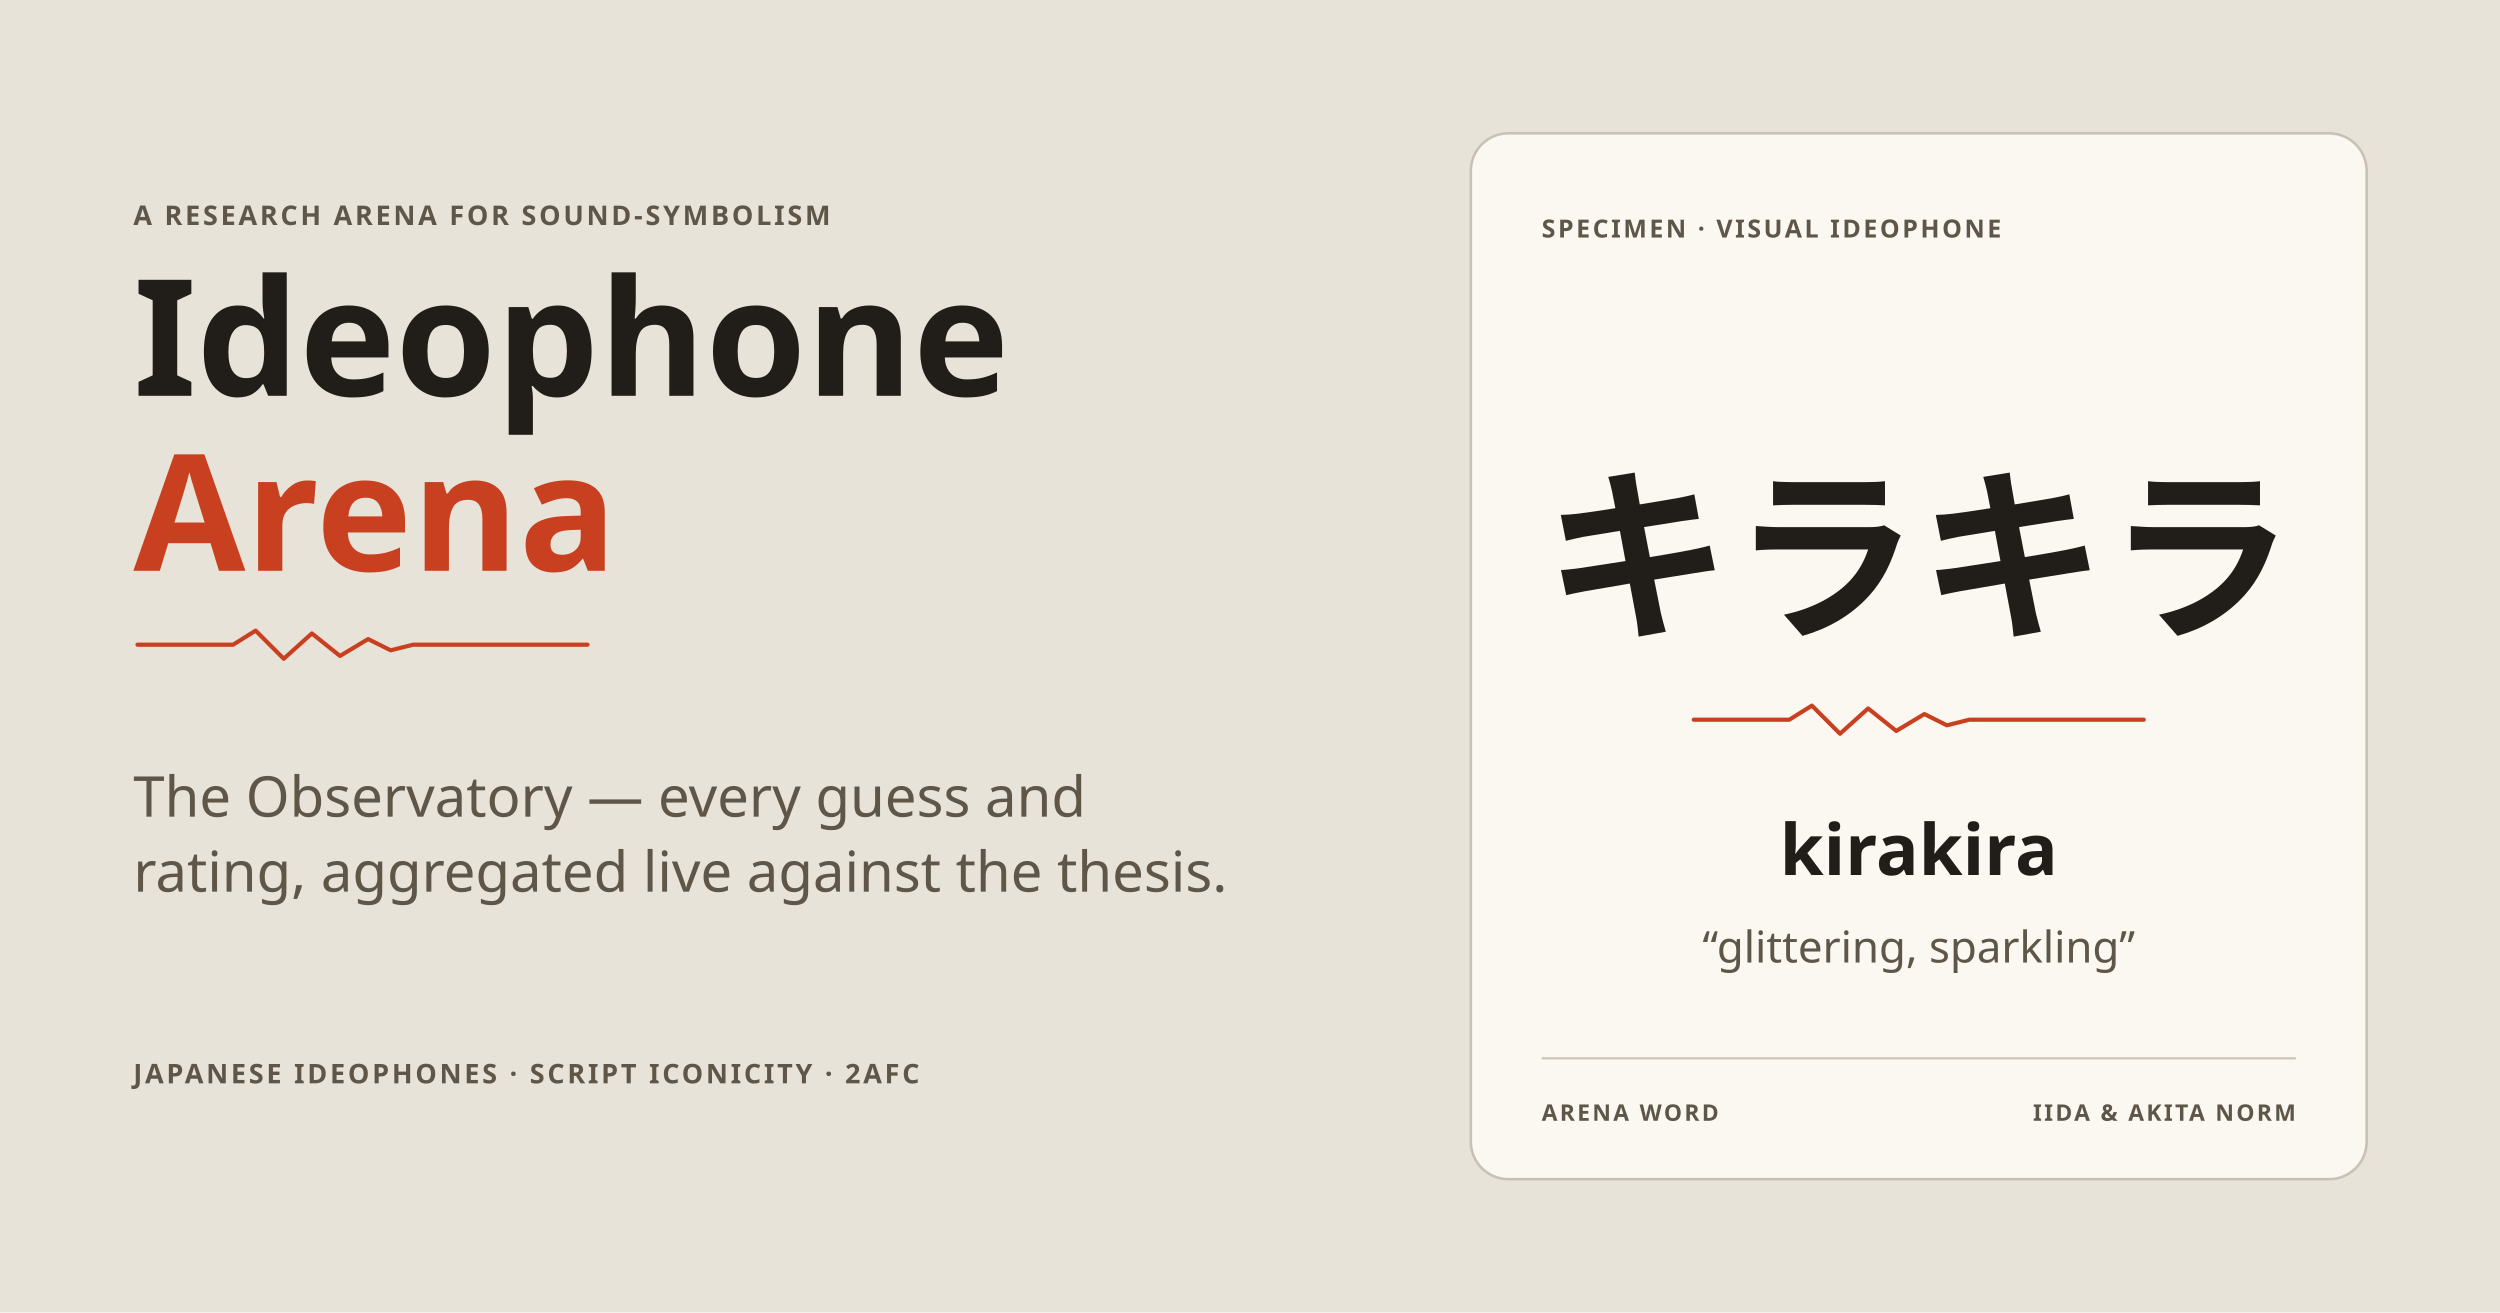
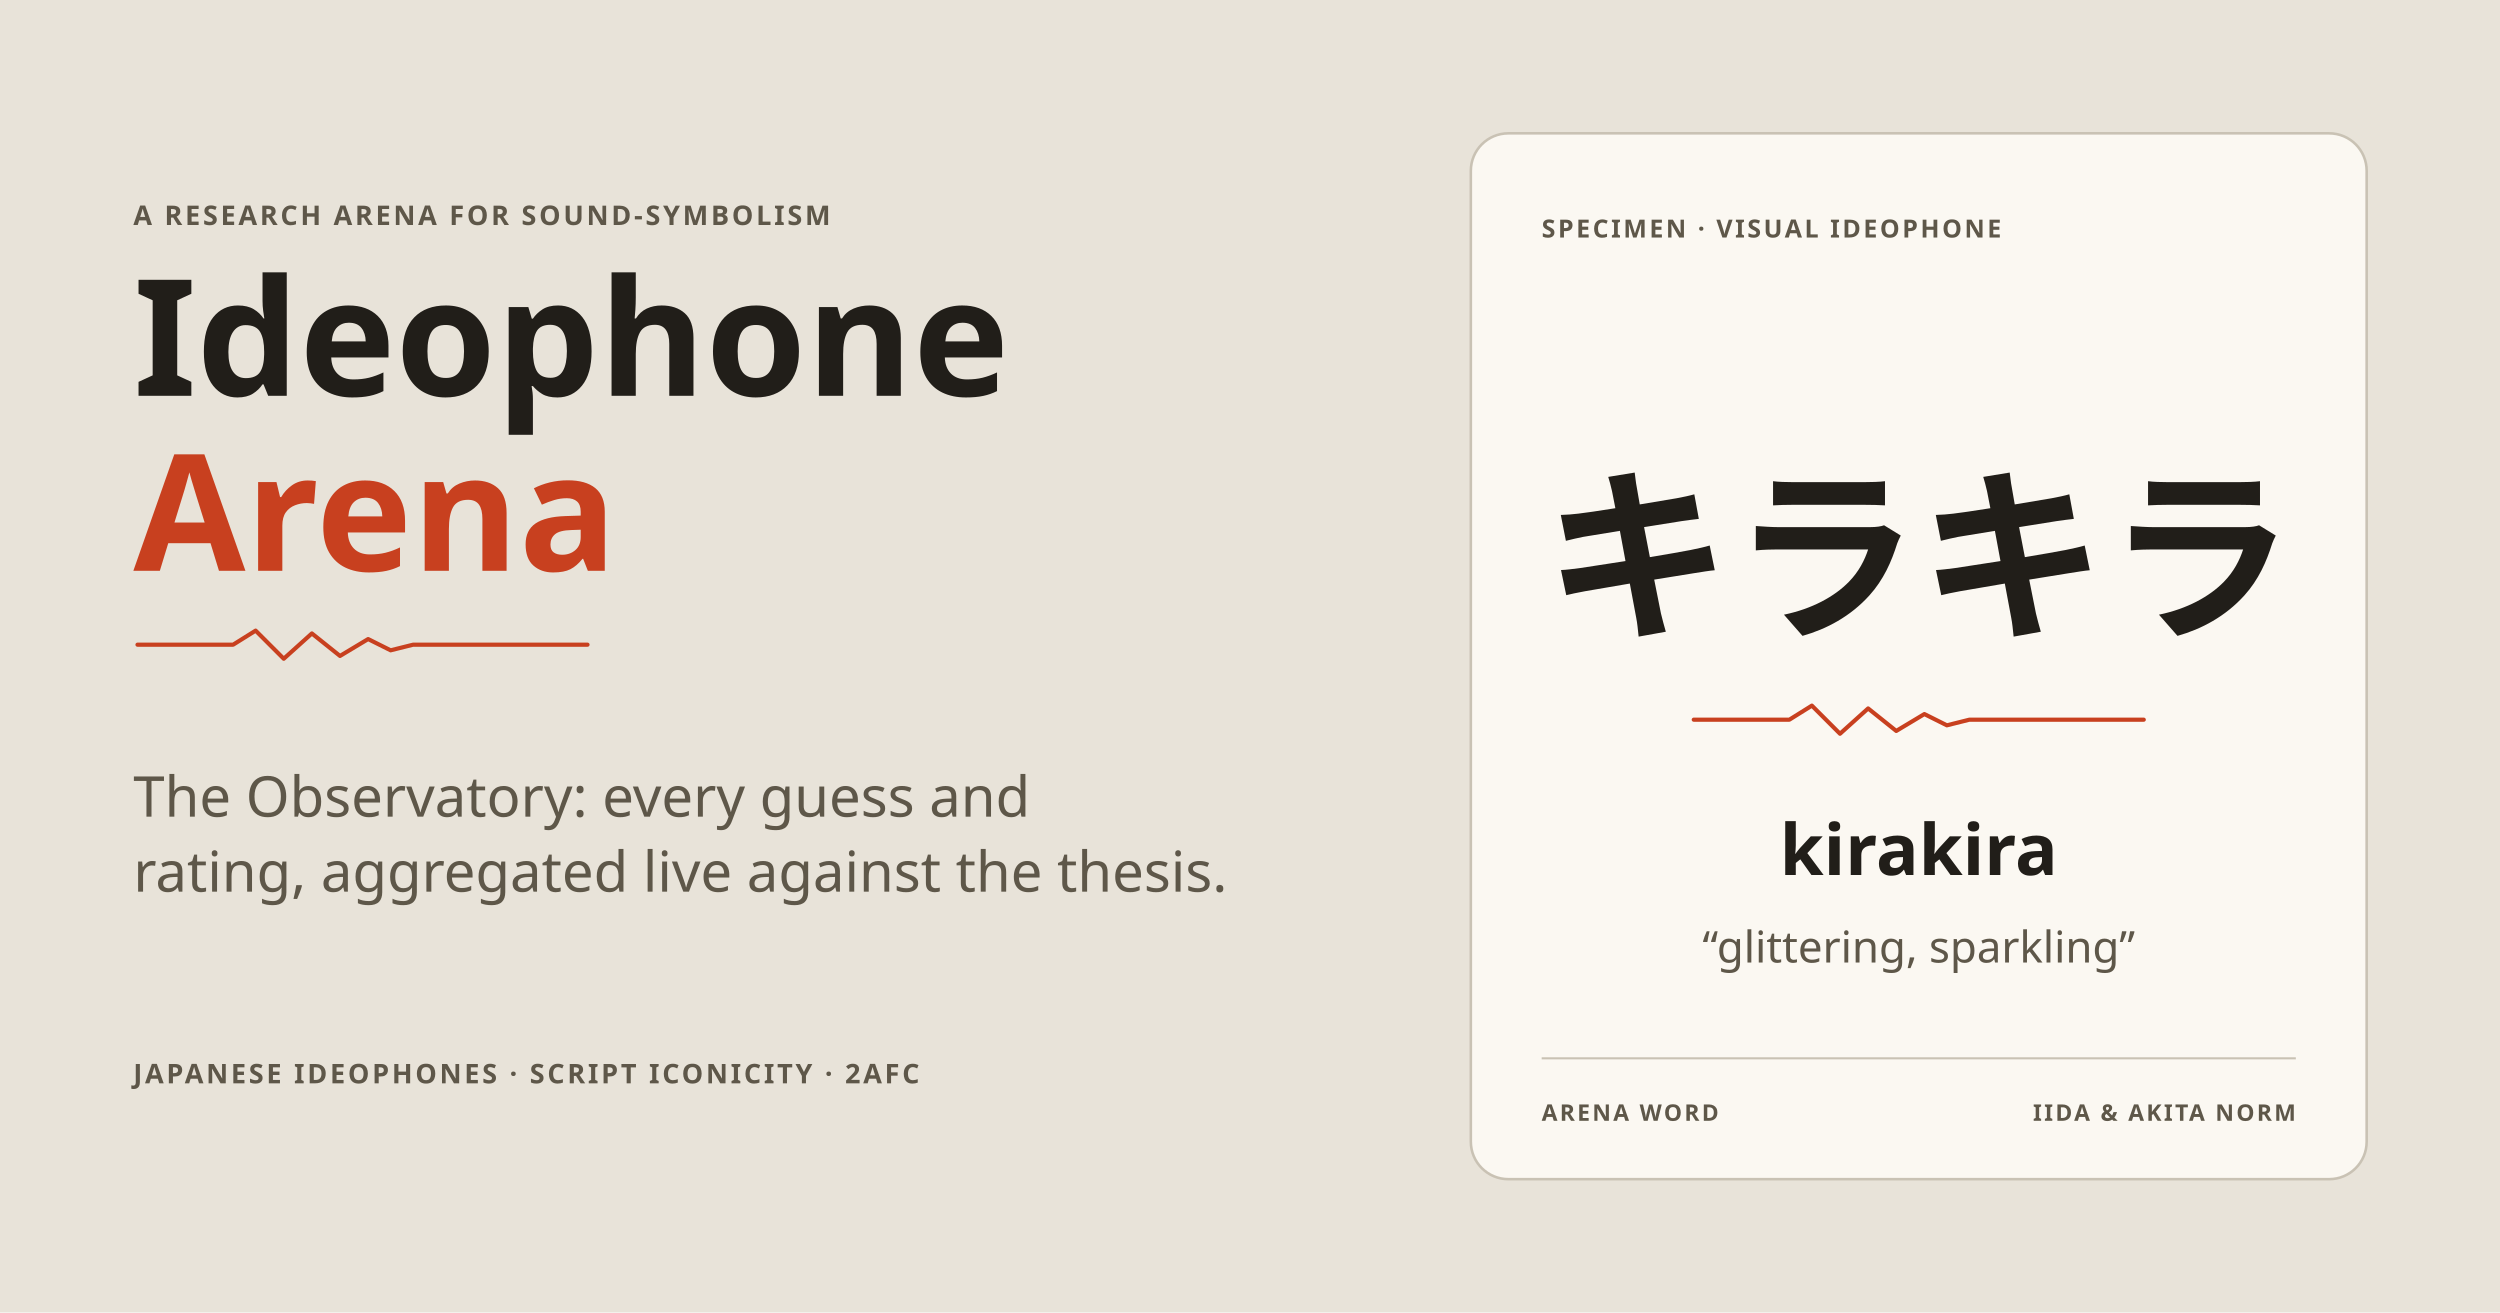
<svg xmlns="http://www.w3.org/2000/svg" width="1200" height="630" viewBox="0 0 1200 630">
  <rect width="1200" height="630" fill="#e8e3d9" />
  <text x="64" y="108" font-family="LINE Seed JP, sans-serif" font-size="13" font-weight="700" fill="#5e5749" text-anchor="start" letter-spacing="0.1em">A RESEARCH ARENA FOR SOUND-SYMBOLISM</text>
  <text x="64" y="190" font-family="Zen Maru Gothic, sans-serif" font-size="78" font-weight="700" fill="#211e19" text-anchor="start">Ideophone</text>
  <text x="64" y="274" font-family="Zen Maru Gothic, sans-serif" font-size="78" font-weight="700" fill="#c8401f" text-anchor="start">Arena</text>
  <polyline points="66,309.45 111.9,309.45 122.7,302.7 136.2,316.2 149.7,304.05 163.2,314.85 176.7,306.75 187.5,312.15 198.3,309.45 282,309.45" fill="none" stroke="#c8401f" stroke-width="2" stroke-linejoin="round" stroke-linecap="round" />
-   <text x="64" y="392" font-family="LINE Seed JP, sans-serif" font-size="27" font-weight="400" fill="#5e5749" text-anchor="start">The Observatory — every guess and</text>
+   <text x="64" y="392" font-family="LINE Seed JP, sans-serif" font-size="27" font-weight="400" fill="#5e5749" text-anchor="start">The Observatory: every guess and</text>
  <text x="64" y="428" font-family="LINE Seed JP, sans-serif" font-size="27" font-weight="400" fill="#5e5749" text-anchor="start">rating, aggregated live against the thesis.</text>
  <text x="64" y="520" font-family="LINE Seed JP, sans-serif" font-size="13" font-weight="700" fill="#5e5749" text-anchor="start" letter-spacing="0.1em">JAPANESE IDEOPHONES · SCRIPT ICONICITY · 2AFC</text>
  <rect x="706" y="64" width="430" height="502" rx="18" fill="#fbf8f2" stroke="#c9c2b4" stroke-width="1.25" />
  <text x="740" y="114" font-family="LINE Seed JP, sans-serif" font-size="12" font-weight="700" fill="#5e5749" text-anchor="start" letter-spacing="0.1em">SPECIMEN · VISUAL IDEOPHONE</text>
  <text x="921" y="300" font-family="LINE Seed JP, sans-serif" font-size="90" font-weight="700" fill="#211e19" text-anchor="middle">キラキラ</text>
  <polyline points="813,345.45 858.9,345.45 869.7,338.7 883.2,352.2 896.7,340.05 910.2,350.85 923.7,342.75 934.5,348.15 945.3,345.45 1029,345.45" fill="none" stroke="#c8401f" stroke-width="2" stroke-linejoin="round" stroke-linecap="round" />
  <text x="921" y="420" font-family="Zen Maru Gothic, sans-serif" font-size="34" font-weight="700" fill="#211e19" text-anchor="middle">kirakira</text>
  <text x="921" y="462" font-family="LINE Seed JP, sans-serif" font-size="21" font-weight="400" fill="#5e5749" text-anchor="middle">“glittering, sparkling”</text>
  <line x1="740" y1="508" x2="1102" y2="508" stroke="#c9c2b4" />
  <text x="740" y="538" font-family="LINE Seed JP, sans-serif" font-size="11" font-weight="700" fill="#5e5749" text-anchor="start" letter-spacing="0.1em">ARENA WORD</text>
  <text x="1102" y="538" font-family="LINE Seed JP, sans-serif" font-size="11" font-weight="700" fill="#5e5749" text-anchor="end" letter-spacing="0.1em">IIDA &amp; AKITA NORM</text>
</svg>
